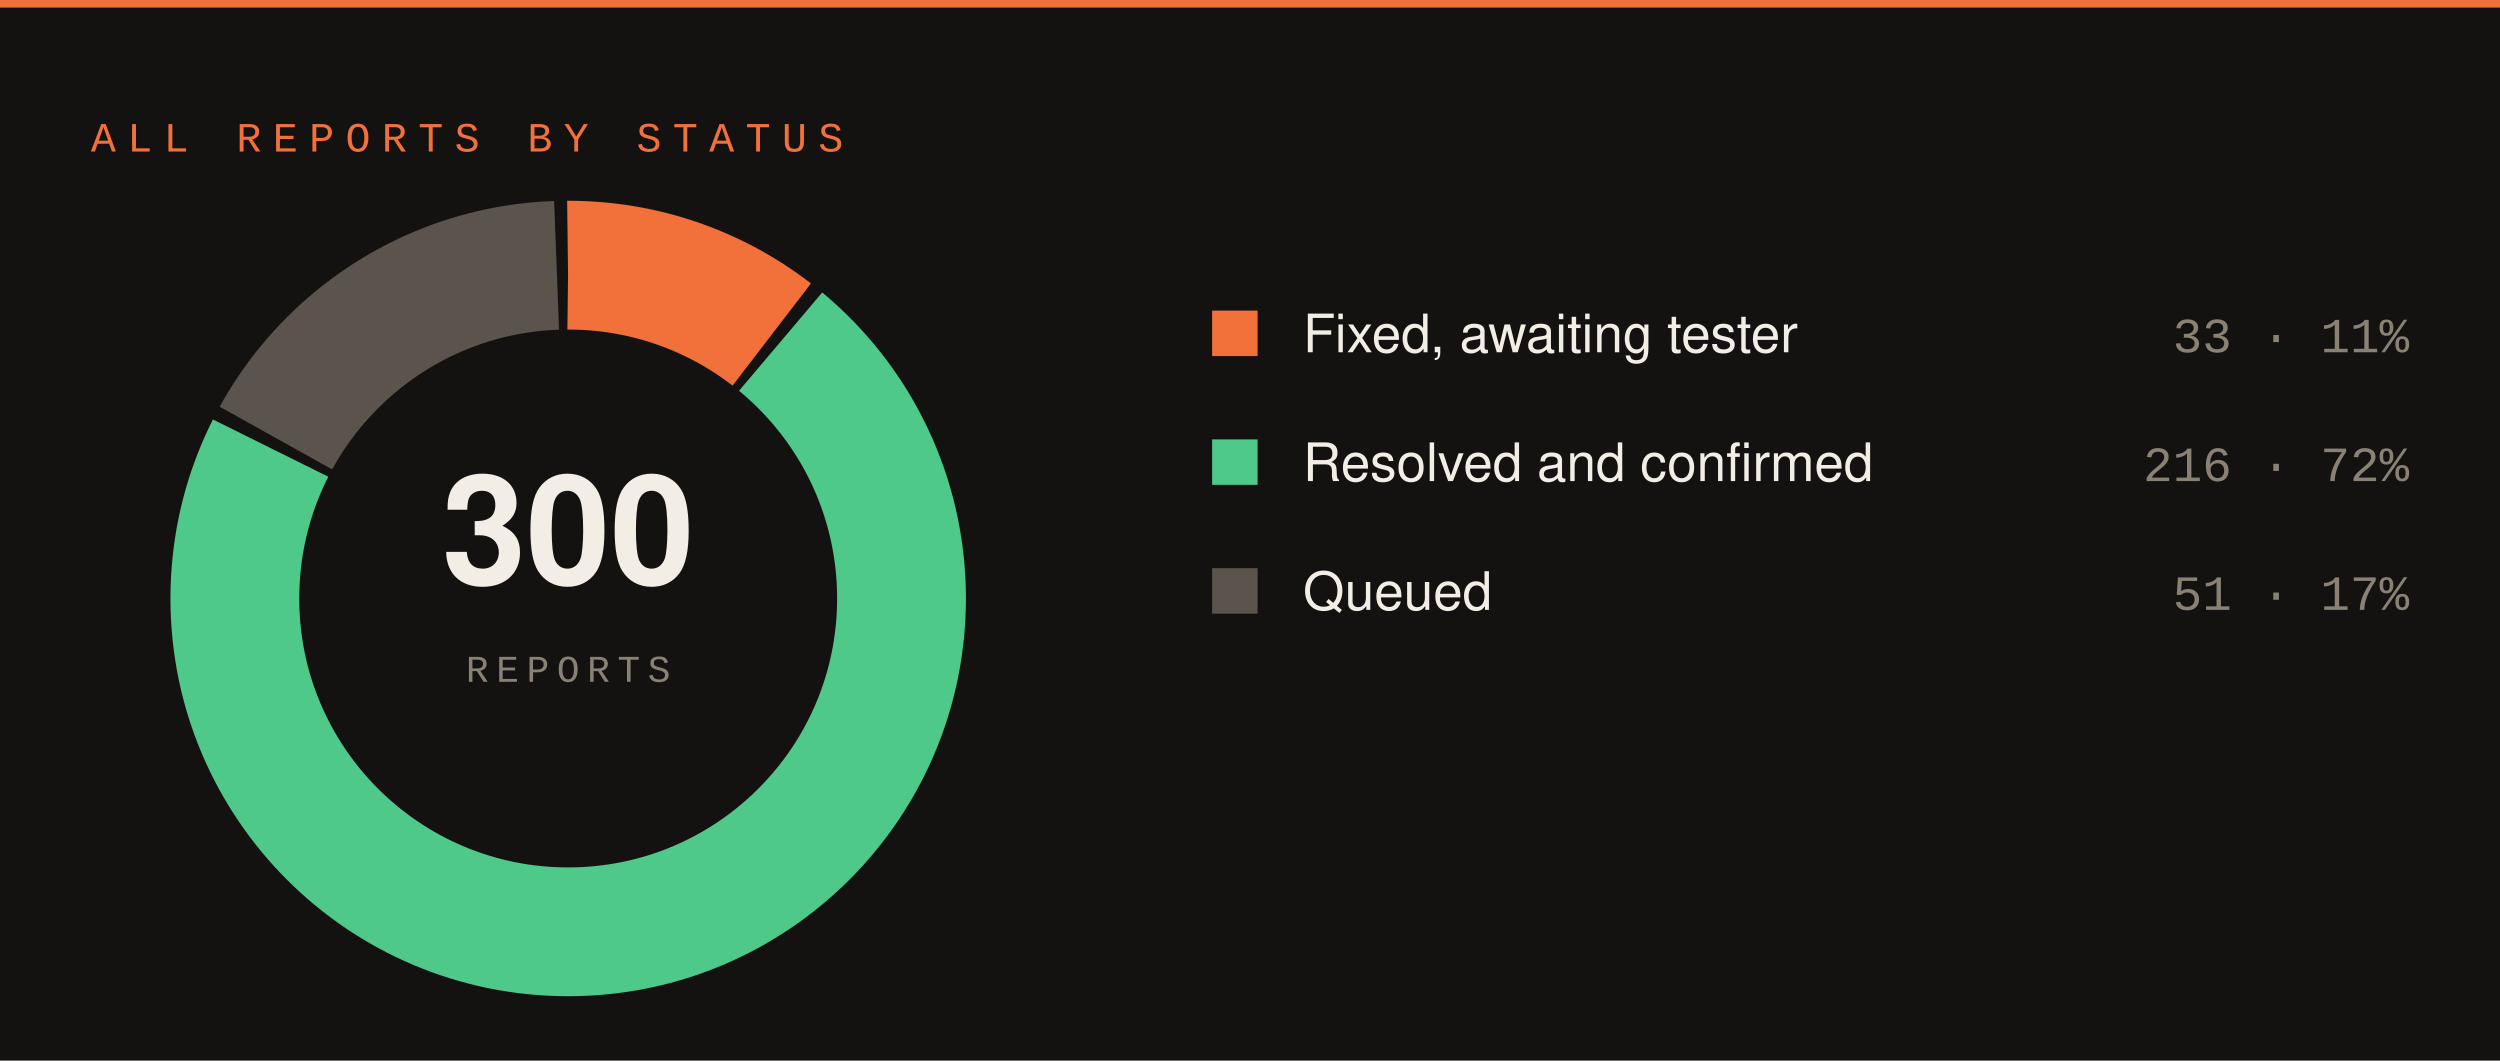
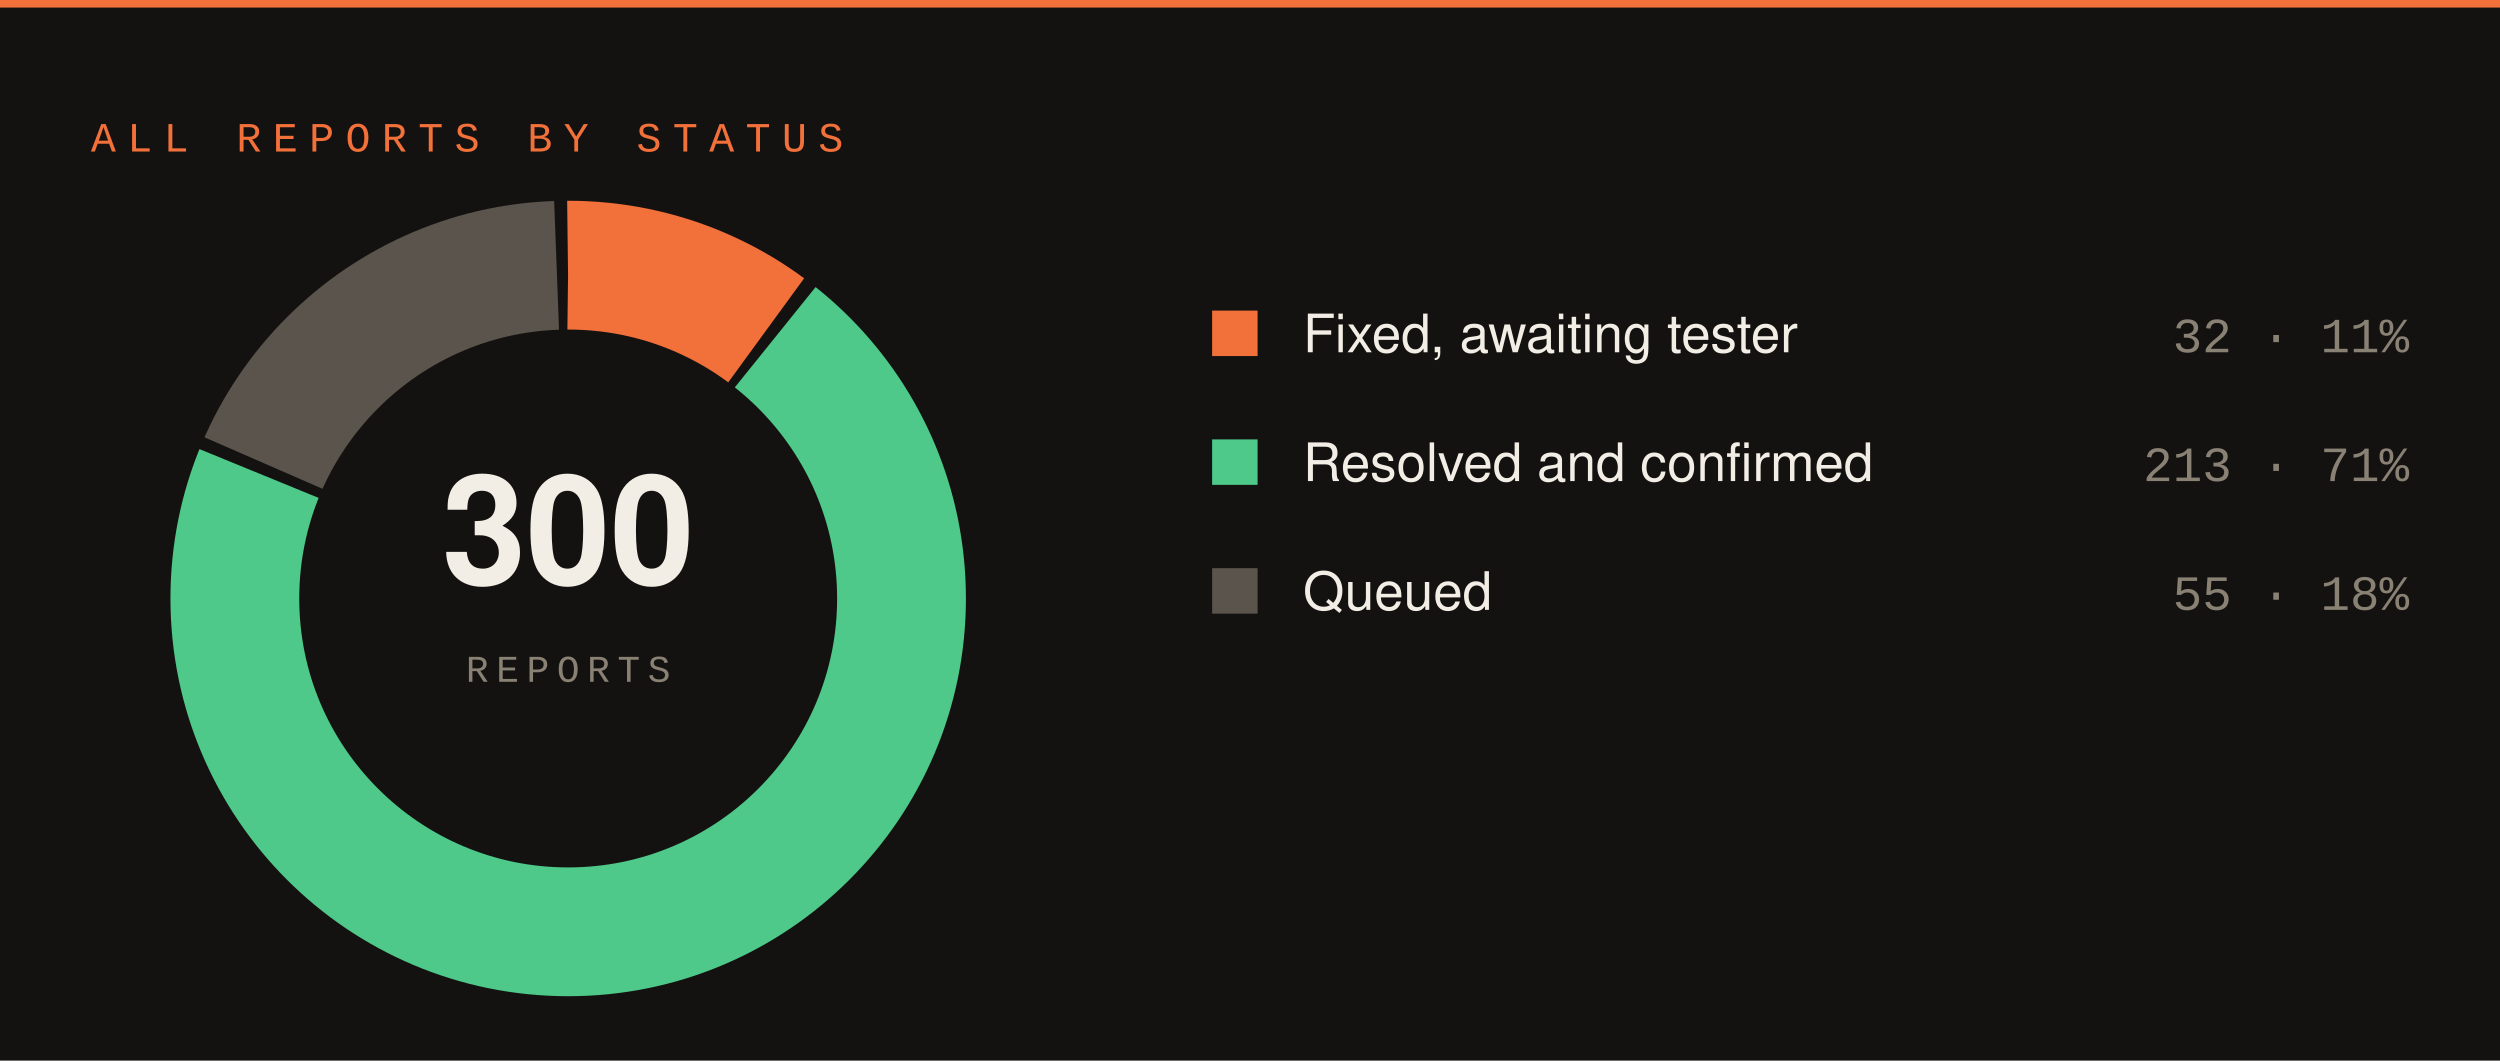
<svg xmlns="http://www.w3.org/2000/svg" width="660" height="280" viewBox="0 0 660 280">
  <rect width="660" height="280" fill="#141210" />
  <rect x="0" y="0" width="660" height="2" fill="#f2703a" />
  <text x="24" y="40" font-family="SFMono-Regular,Consolas,Liberation Mono,monospace" font-size="11" letter-spacing="3" fill="#f2703a">ALL REPORTS BY STATUS</text>
-   <circle cx="150" cy="158" r="88" fill="none" stroke="#f2703a" stroke-width="34" stroke-dasharray="57.82 495.10" stroke-dashoffset="-0.00" transform="rotate(-90 150 158)" />
-   <circle cx="150" cy="158" r="88" fill="none" stroke="#4ec98a" stroke-width="34" stroke-dasharray="395.10 157.82" stroke-dashoffset="-60.82" transform="rotate(-90 150 158)" />
-   <circle cx="150" cy="158" r="88" fill="none" stroke="#5a544c" stroke-width="34" stroke-dasharray="91.00 461.92" stroke-dashoffset="-458.92" transform="rotate(-90 150 158)" />
+   <circle cx="150" cy="158" r="88" fill="none" stroke="#f2703a" stroke-width="34" stroke-dasharray="55.98 496.94" stroke-dashoffset="-0.00" transform="rotate(-90 150 158)" />
+   <circle cx="150" cy="158" r="88" fill="none" stroke="#4ec98a" stroke-width="34" stroke-dasharray="389.57 163.35" stroke-dashoffset="-58.98" transform="rotate(-90 150 158)" />
+   <circle cx="150" cy="158" r="88" fill="none" stroke="#5a544c" stroke-width="34" stroke-dasharray="98.37 454.55" stroke-dashoffset="-451.55" transform="rotate(-90 150 158)" />
  <text x="150" y="154" font-family="-apple-system,Segoe UI,Helvetica,Arial,sans-serif" font-size="40" font-weight="700" fill="#f2ede5" text-anchor="middle">300</text>
  <text x="150" y="180" font-family="SFMono-Regular,Consolas,Liberation Mono,monospace" font-size="10" letter-spacing="2" fill="#8a8175" text-anchor="middle">REPORTS</text>
  <rect x="320" y="82" width="12" height="12" fill="#f2703a" />
  <text x="344" y="93" font-family="-apple-system,Segoe UI,Helvetica,Arial,sans-serif" font-size="14" fill="#f2ede5">Fixed, awaiting tester</text>
-   <text x="636" y="93" font-family="SFMono-Regular,Consolas,Liberation Mono,monospace" font-size="13" fill="#8a8175" text-anchor="end">33 · 11%</text>
+   <text x="636" y="93" font-family="SFMono-Regular,Consolas,Liberation Mono,monospace" font-size="13" fill="#8a8175" text-anchor="end">32 · 11%</text>
  <rect x="320" y="116" width="12" height="12" fill="#4ec98a" />
  <text x="344" y="127" font-family="-apple-system,Segoe UI,Helvetica,Arial,sans-serif" font-size="14" fill="#f2ede5">Resolved and confirmed</text>
-   <text x="636" y="127" font-family="SFMono-Regular,Consolas,Liberation Mono,monospace" font-size="13" fill="#8a8175" text-anchor="end">216 · 72%</text>
+   <text x="636" y="127" font-family="SFMono-Regular,Consolas,Liberation Mono,monospace" font-size="13" fill="#8a8175" text-anchor="end">213 · 71%</text>
  <rect x="320" y="150" width="12" height="12" fill="#5a544c" />
  <text x="344" y="161" font-family="-apple-system,Segoe UI,Helvetica,Arial,sans-serif" font-size="14" fill="#f2ede5">Queued</text>
-   <text x="636" y="161" font-family="SFMono-Regular,Consolas,Liberation Mono,monospace" font-size="13" fill="#8a8175" text-anchor="end">51 · 17%</text>
+   <text x="636" y="161" font-family="SFMono-Regular,Consolas,Liberation Mono,monospace" font-size="13" fill="#8a8175" text-anchor="end">55 · 18%</text>
</svg>
